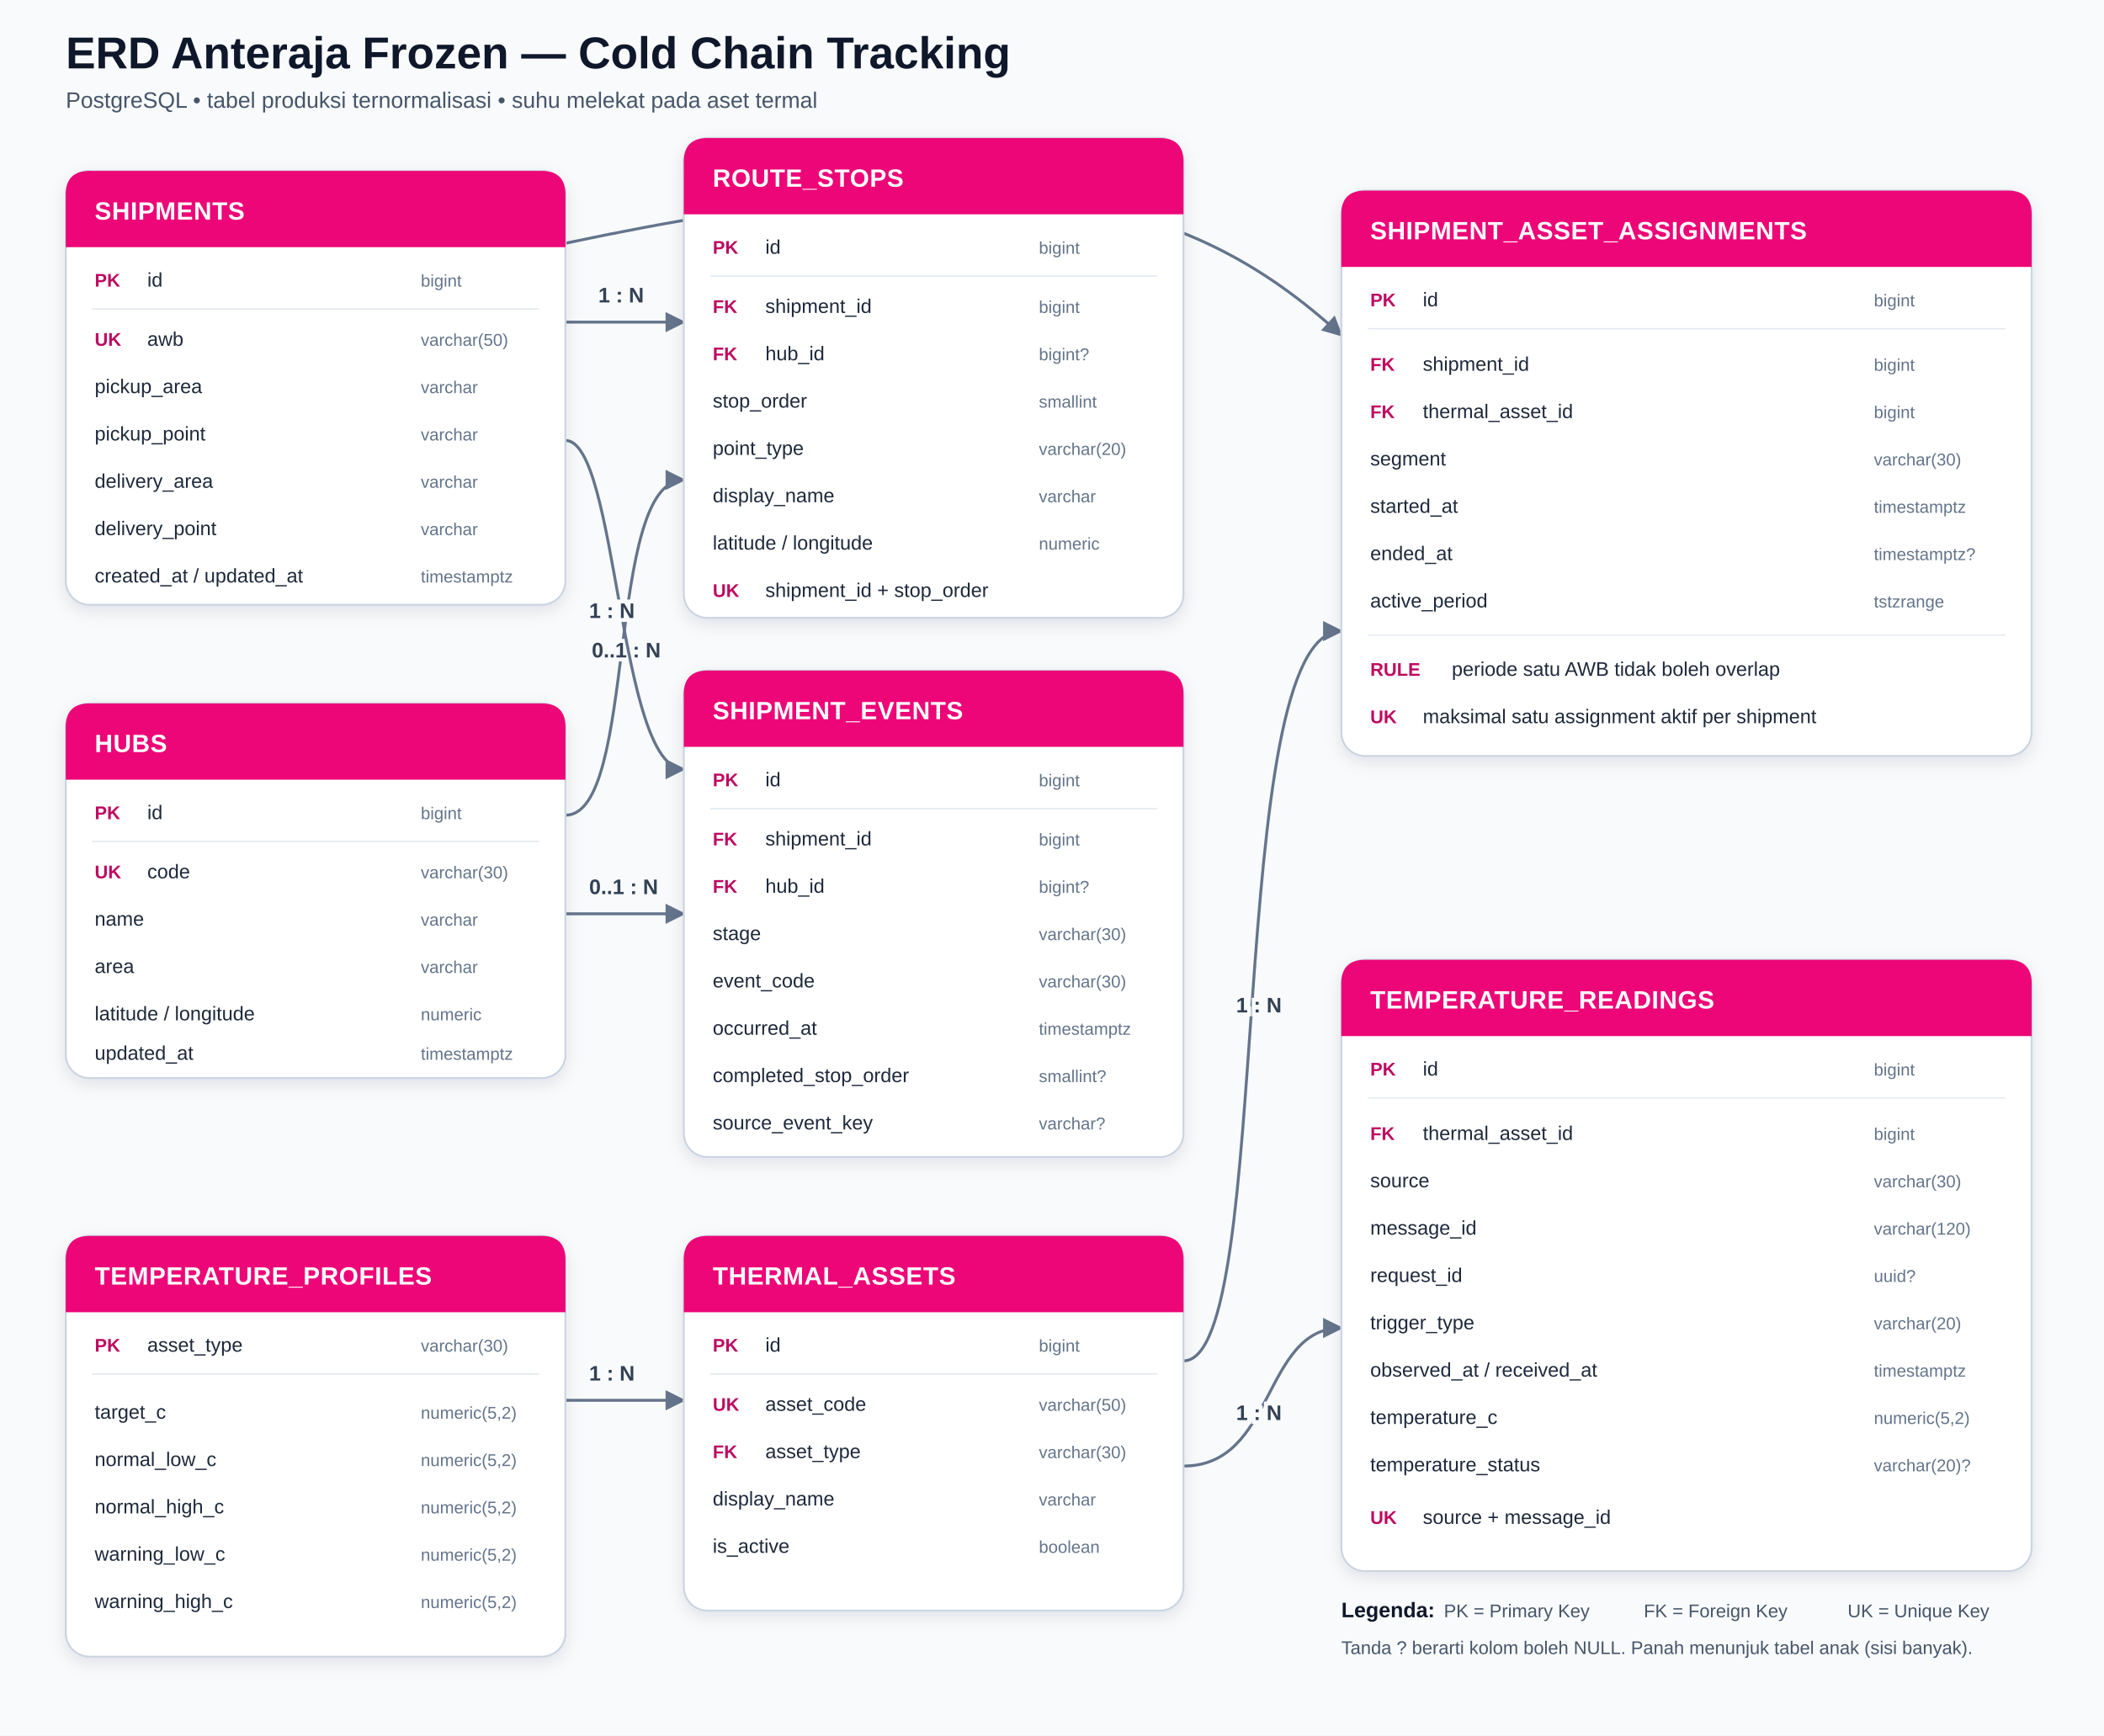
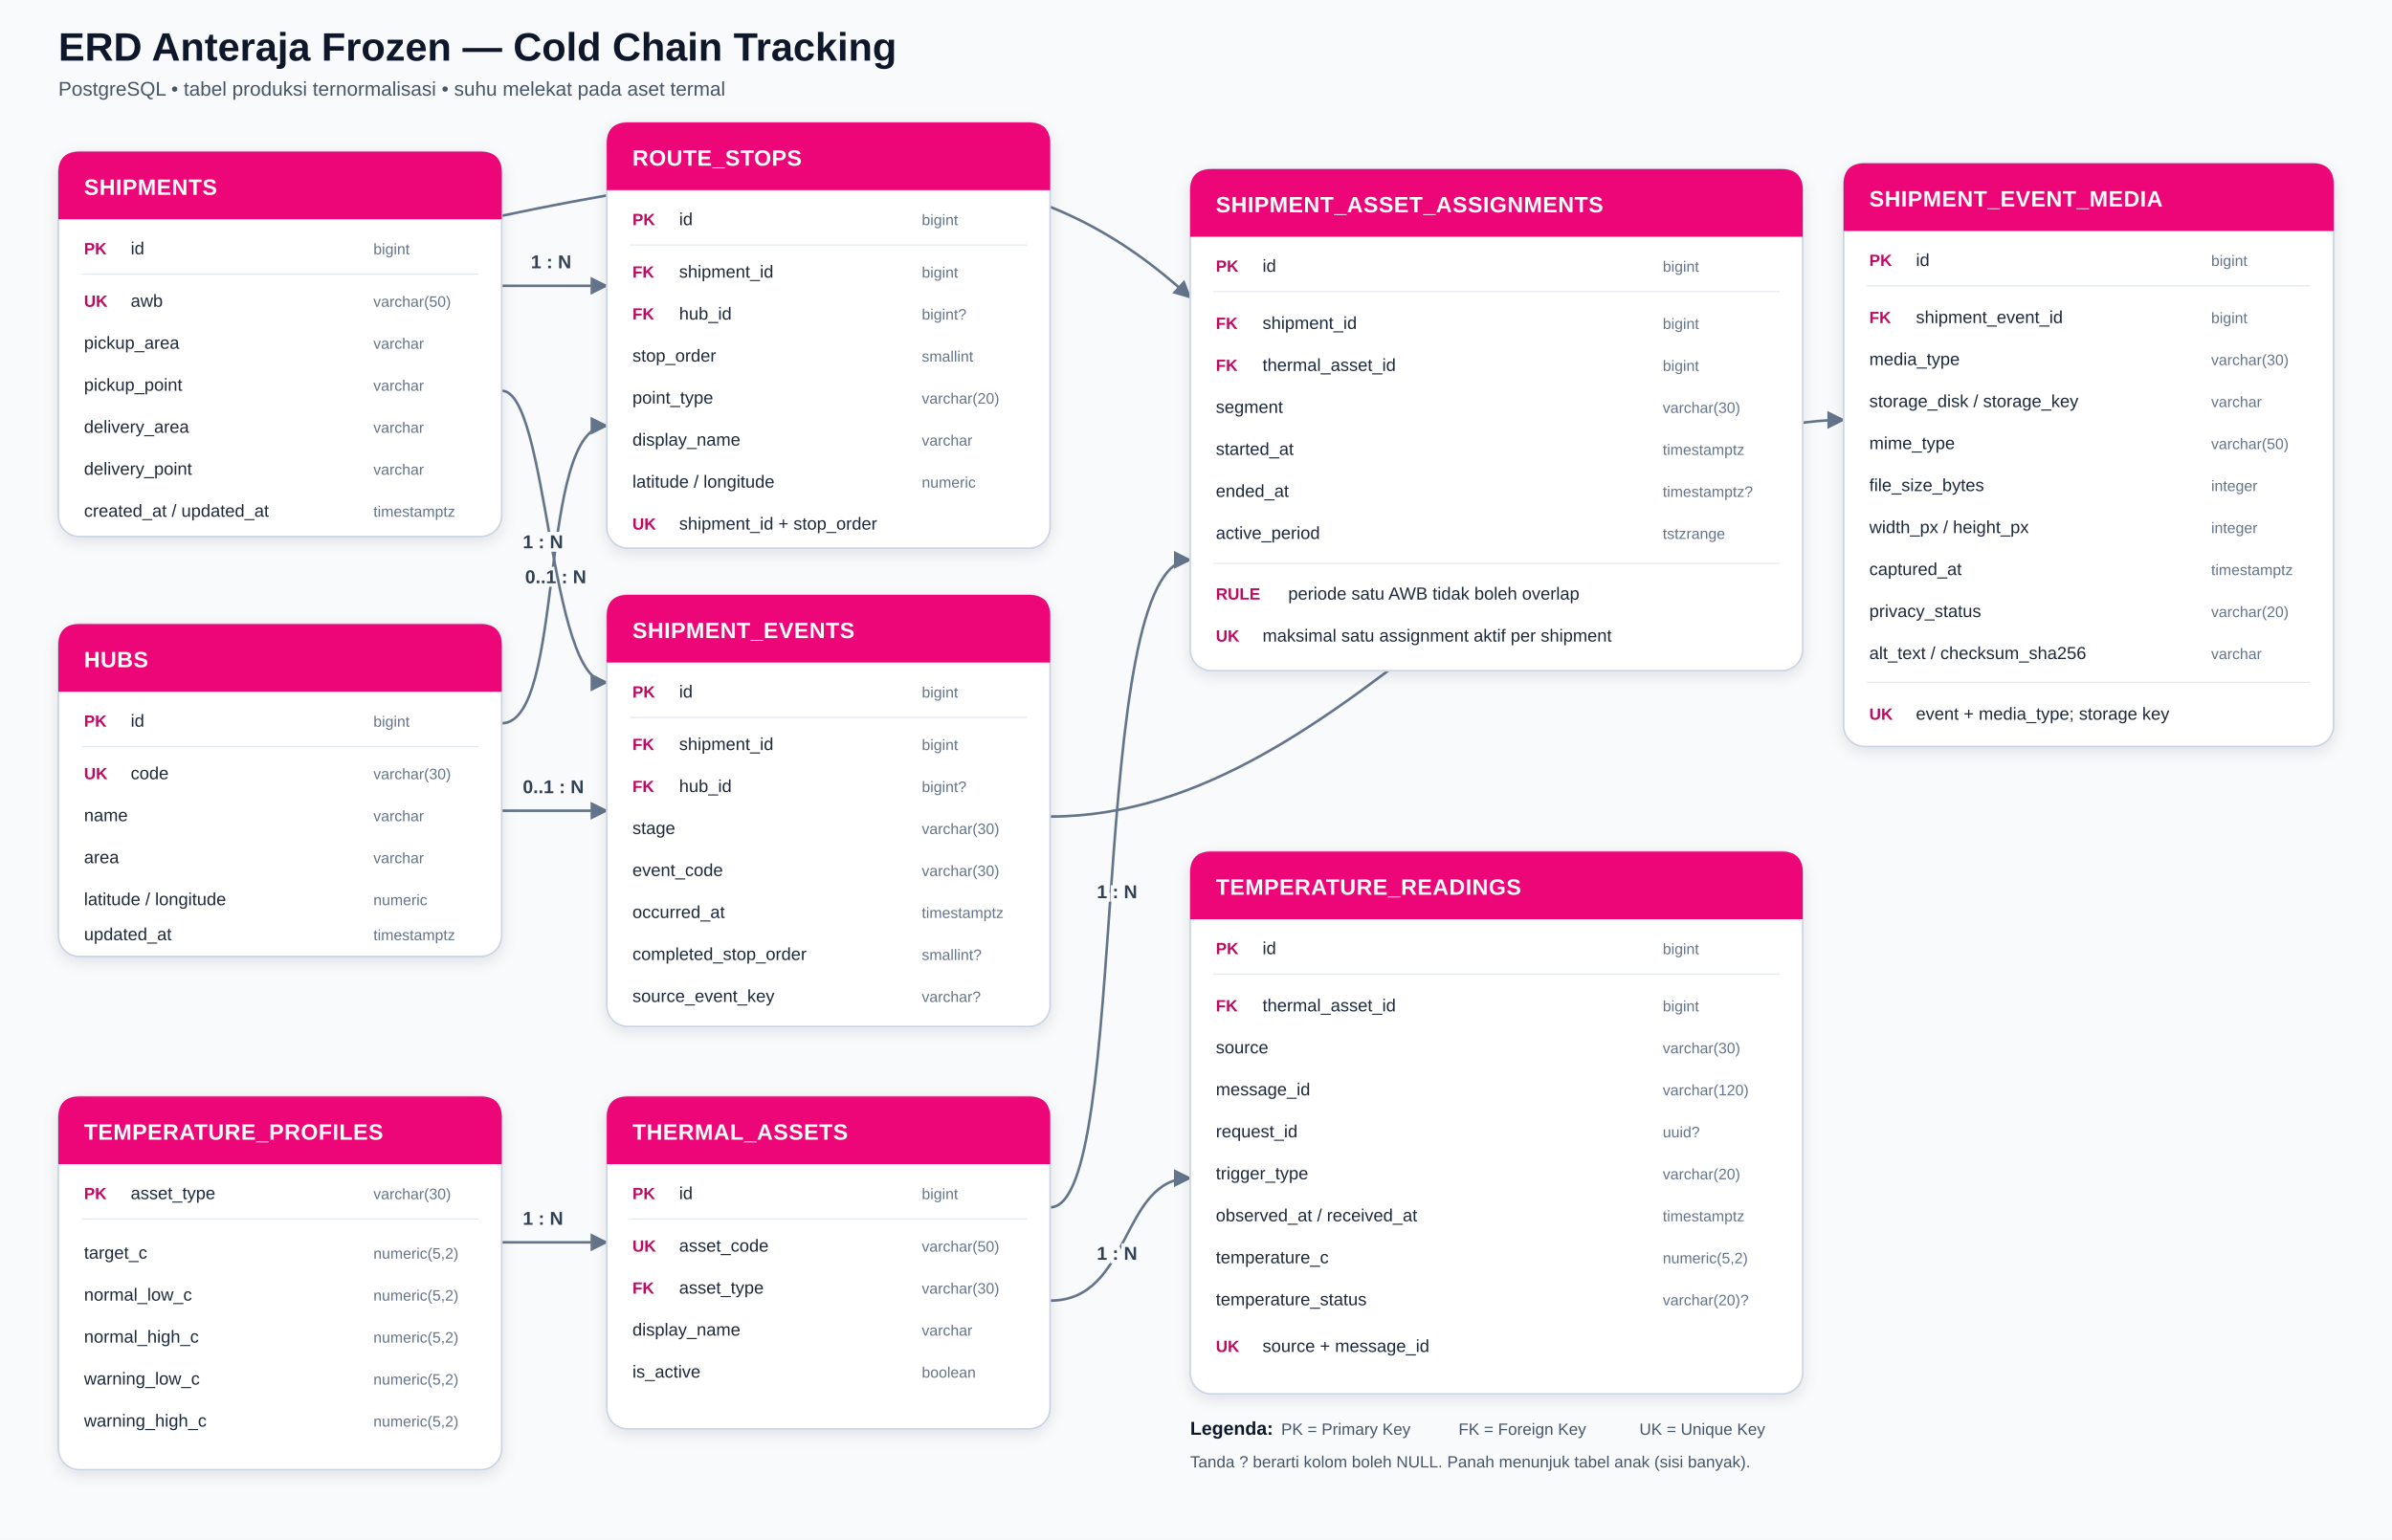
- <svg xmlns="http://www.w3.org/2000/svg" width="1600" height="1320" viewBox="0 0 1600 1320" role="img" aria-labelledby="title desc">
+ <svg xmlns="http://www.w3.org/2000/svg" width="2050" height="1320" viewBox="0 0 2050 1320" role="img" aria-labelledby="title desc">
  <defs>
    <filter id="shadow" x="-10%" y="-10%" width="120%" height="130%">
      <feDropShadow dx="0" dy="4" stdDeviation="6" flood-color="#172033" flood-opacity="0.10" />
    </filter>
    <marker id="arrow" viewBox="0 0 10 10" refX="9" refY="5" markerWidth="7" markerHeight="7" orient="auto-start-reverse">
      <path d="M 0 0 L 10 5 L 0 10 z" fill="#64748b" />
    </marker>
    <style>
      .page { fill: #f8fafc; }
      .edge { fill: none; stroke: #64748b; stroke-width: 2.2; marker-end: url(#arrow); }
      .edge-label { fill: #334155; font: 600 16px Arial, sans-serif; paint-order: stroke; stroke: #f8fafc; stroke-width: 6px; }
      .card { fill: #ffffff; stroke: #cbd5e1; stroke-width: 1.5; filter: url(#shadow); }
      .header { fill: #ed0677; }
      .entity { fill: #ffffff; font: 700 19px Arial, sans-serif; letter-spacing: .4px; }
      .field { fill: #1e293b; font: 15px Arial, sans-serif; }
      .key { fill: #be0a61; font: 700 14px Arial, sans-serif; }
      .type { fill: #64748b; font: 13px Arial, sans-serif; }
      .rule { stroke: #e2e8f0; stroke-width: 1; }
      .title { fill: #0f172a; font: 700 34px Arial, sans-serif; }
      .subtitle { fill: #475569; font: 17px Arial, sans-serif; }
      .legend-title { fill: #0f172a; font: 700 16px Arial, sans-serif; }
      .legend { fill: #475569; font: 14px Arial, sans-serif; }
    </style>
  </defs>
-   <rect class="page" width="1600" height="1320" />
+   <rect class="page" width="2050" height="1320" />
  <text class="title" x="50" y="52">ERD Anteraja Frozen — Cold Chain Tracking</text>
  <text class="subtitle" x="50" y="82">PostgreSQL • tabel produksi ternormalisasi • suhu melekat pada aset termal</text>
  <path class="edge" d="M 430 245 C 470 245, 480 245, 520 245" />
  <text class="edge-label" x="455" y="230">1 : N</text>
  <path class="edge" d="M 430 620 C 485 620, 460 365, 520 365" />
  <text class="edge-label" x="450" y="500">0..1 : N</text>
  <path class="edge" d="M 430 335 C 470 335, 470 585, 520 585" />
  <text class="edge-label" x="448" y="470">1 : N</text>
  <path class="edge" d="M 430 695 C 470 695, 475 695, 520 695" />
  <text class="edge-label" x="448" y="680">0..1 : N</text>
  <path class="edge" d="M 430 1065 C 470 1065, 475 1065, 520 1065" />
  <text class="edge-label" x="448" y="1050">1 : N</text>
  <path class="edge" d="M 430 185 C 760 115, 900 145, 1020 255" />
  <text class="edge-label" x="770" y="133">1 : N</text>
  <path class="edge" d="M 900 1035 C 970 1035, 930 480, 1020 480" />
  <text class="edge-label" x="940" y="770">1 : N</text>
  <path class="edge" d="M 900 1115 C 970 1115, 960 1010, 1020 1010" />
  <text class="edge-label" x="940" y="1080">1 : N</text>
+   <path class="edge" d="M 900 700 C 1160 700, 1340 360, 1580 360" />
+   <text class="edge-label" x="1240" y="535">1 : 0..N</text>
  <g transform="translate(50 130)">
    <rect class="card" width="380" height="330" rx="18" />
    <path class="header" d="M18 0 H362 Q380 0 380 18 V58 H0 V18 Q0 0 18 0Z" />
    <text class="entity" x="22" y="37">SHIPMENTS</text>
    <text class="key" x="22" y="88">PK</text>
    <text class="field" x="62" y="88">id</text>
    <text class="type" x="270" y="88">bigint</text>
    <line class="rule" x1="20" y1="105" x2="360" y2="105" />
    <text class="key" x="22" y="133">UK</text>
    <text class="field" x="62" y="133">awb</text>
    <text class="type" x="270" y="133">varchar(50)</text>
    <text class="field" x="22" y="169">pickup_area</text>
    <text class="type" x="270" y="169">varchar</text>
    <text class="field" x="22" y="205">pickup_point</text>
    <text class="type" x="270" y="205">varchar</text>
    <text class="field" x="22" y="241">delivery_area</text>
    <text class="type" x="270" y="241">varchar</text>
    <text class="field" x="22" y="277">delivery_point</text>
    <text class="type" x="270" y="277">varchar</text>
    <text class="field" x="22" y="313">created_at / updated_at</text>
    <text class="type" x="270" y="313">timestamptz</text>
  </g>
  <g transform="translate(520 105)">
    <rect class="card" width="380" height="365" rx="18" />
    <path class="header" d="M18 0 H362 Q380 0 380 18 V58 H0 V18 Q0 0 18 0Z" />
    <text class="entity" x="22" y="37">ROUTE_STOPS</text>
    <text class="key" x="22" y="88">PK</text>
    <text class="field" x="62" y="88">id</text>
    <text class="type" x="270" y="88">bigint</text>
    <line class="rule" x1="20" y1="105" x2="360" y2="105" />
    <text class="key" x="22" y="133">FK</text>
    <text class="field" x="62" y="133">shipment_id</text>
    <text class="type" x="270" y="133">bigint</text>
    <text class="key" x="22" y="169">FK</text>
    <text class="field" x="62" y="169">hub_id</text>
    <text class="type" x="270" y="169">bigint?</text>
    <text class="field" x="22" y="205">stop_order</text>
    <text class="type" x="270" y="205">smallint</text>
    <text class="field" x="22" y="241">point_type</text>
    <text class="type" x="270" y="241">varchar(20)</text>
    <text class="field" x="22" y="277">display_name</text>
    <text class="type" x="270" y="277">varchar</text>
    <text class="field" x="22" y="313">latitude / longitude</text>
    <text class="type" x="270" y="313">numeric</text>
    <text class="key" x="22" y="349">UK</text>
    <text class="field" x="62" y="349">shipment_id + stop_order</text>
  </g>
  <g transform="translate(50 535)">
    <rect class="card" width="380" height="285" rx="18" />
    <path class="header" d="M18 0 H362 Q380 0 380 18 V58 H0 V18 Q0 0 18 0Z" />
    <text class="entity" x="22" y="37">HUBS</text>
    <text class="key" x="22" y="88">PK</text>
    <text class="field" x="62" y="88">id</text>
    <text class="type" x="270" y="88">bigint</text>
    <line class="rule" x1="20" y1="105" x2="360" y2="105" />
    <text class="key" x="22" y="133">UK</text>
    <text class="field" x="62" y="133">code</text>
    <text class="type" x="270" y="133">varchar(30)</text>
    <text class="field" x="22" y="169">name</text>
    <text class="type" x="270" y="169">varchar</text>
    <text class="field" x="22" y="205">area</text>
    <text class="type" x="270" y="205">varchar</text>
    <text class="field" x="22" y="241">latitude / longitude</text>
    <text class="type" x="270" y="241">numeric</text>
    <text class="field" x="22" y="271">updated_at</text>
    <text class="type" x="270" y="271">timestamptz</text>
  </g>
  <g transform="translate(520 510)">
    <rect class="card" width="380" height="370" rx="18" />
    <path class="header" d="M18 0 H362 Q380 0 380 18 V58 H0 V18 Q0 0 18 0Z" />
    <text class="entity" x="22" y="37">SHIPMENT_EVENTS</text>
    <text class="key" x="22" y="88">PK</text>
    <text class="field" x="62" y="88">id</text>
    <text class="type" x="270" y="88">bigint</text>
    <line class="rule" x1="20" y1="105" x2="360" y2="105" />
    <text class="key" x="22" y="133">FK</text>
    <text class="field" x="62" y="133">shipment_id</text>
    <text class="type" x="270" y="133">bigint</text>
    <text class="key" x="22" y="169">FK</text>
    <text class="field" x="62" y="169">hub_id</text>
    <text class="type" x="270" y="169">bigint?</text>
    <text class="field" x="22" y="205">stage</text>
    <text class="type" x="270" y="205">varchar(30)</text>
    <text class="field" x="22" y="241">event_code</text>
    <text class="type" x="270" y="241">varchar(30)</text>
    <text class="field" x="22" y="277">occurred_at</text>
    <text class="type" x="270" y="277">timestamptz</text>
    <text class="field" x="22" y="313">completed_stop_order</text>
    <text class="type" x="270" y="313">smallint?</text>
    <text class="field" x="22" y="349">source_event_key</text>
    <text class="type" x="270" y="349">varchar?</text>
  </g>
  <g transform="translate(50 940)">
    <rect class="card" width="380" height="320" rx="18" />
    <path class="header" d="M18 0 H362 Q380 0 380 18 V58 H0 V18 Q0 0 18 0Z" />
    <text class="entity" x="22" y="37">TEMPERATURE_PROFILES</text>
    <text class="key" x="22" y="88">PK</text>
    <text class="field" x="62" y="88">asset_type</text>
    <text class="type" x="270" y="88">varchar(30)</text>
    <line class="rule" x1="20" y1="105" x2="360" y2="105" />
    <text class="field" x="22" y="139">target_c</text>
    <text class="type" x="270" y="139">numeric(5,2)</text>
    <text class="field" x="22" y="175">normal_low_c</text>
    <text class="type" x="270" y="175">numeric(5,2)</text>
    <text class="field" x="22" y="211">normal_high_c</text>
    <text class="type" x="270" y="211">numeric(5,2)</text>
    <text class="field" x="22" y="247">warning_low_c</text>
    <text class="type" x="270" y="247">numeric(5,2)</text>
    <text class="field" x="22" y="283">warning_high_c</text>
    <text class="type" x="270" y="283">numeric(5,2)</text>
  </g>
  <g transform="translate(520 940)">
    <rect class="card" width="380" height="285" rx="18" />
    <path class="header" d="M18 0 H362 Q380 0 380 18 V58 H0 V18 Q0 0 18 0Z" />
    <text class="entity" x="22" y="37">THERMAL_ASSETS</text>
    <text class="key" x="22" y="88">PK</text>
    <text class="field" x="62" y="88">id</text>
    <text class="type" x="270" y="88">bigint</text>
    <line class="rule" x1="20" y1="105" x2="360" y2="105" />
    <text class="key" x="22" y="133">UK</text>
    <text class="field" x="62" y="133">asset_code</text>
    <text class="type" x="270" y="133">varchar(50)</text>
    <text class="key" x="22" y="169">FK</text>
    <text class="field" x="62" y="169">asset_type</text>
    <text class="type" x="270" y="169">varchar(30)</text>
    <text class="field" x="22" y="205">display_name</text>
    <text class="type" x="270" y="205">varchar</text>
    <text class="field" x="22" y="241">is_active</text>
    <text class="type" x="270" y="241">boolean</text>
  </g>
  <g transform="translate(1020 145)">
    <rect class="card" width="525" height="430" rx="18" />
    <path class="header" d="M18 0 H507 Q525 0 525 18 V58 H0 V18 Q0 0 18 0Z" />
    <text class="entity" x="22" y="37">SHIPMENT_ASSET_ASSIGNMENTS</text>
    <text class="key" x="22" y="88">PK</text>
    <text class="field" x="62" y="88">id</text>
    <text class="type" x="405" y="88">bigint</text>
    <line class="rule" x1="20" y1="105" x2="505" y2="105" />
    <text class="key" x="22" y="137">FK</text>
    <text class="field" x="62" y="137">shipment_id</text>
    <text class="type" x="405" y="137">bigint</text>
    <text class="key" x="22" y="173">FK</text>
    <text class="field" x="62" y="173">thermal_asset_id</text>
    <text class="type" x="405" y="173">bigint</text>
    <text class="field" x="22" y="209">segment</text>
    <text class="type" x="405" y="209">varchar(30)</text>
    <text class="field" x="22" y="245">started_at</text>
    <text class="type" x="405" y="245">timestamptz</text>
    <text class="field" x="22" y="281">ended_at</text>
    <text class="type" x="405" y="281">timestamptz?</text>
    <text class="field" x="22" y="317">active_period</text>
    <text class="type" x="405" y="317">tstzrange</text>
    <line class="rule" x1="20" y1="338" x2="505" y2="338" />
    <text class="key" x="22" y="369">RULE</text>
    <text class="field" x="84" y="369">periode satu AWB tidak boleh overlap</text>
    <text class="key" x="22" y="405">UK</text>
    <text class="field" x="62" y="405">maksimal satu assignment aktif per shipment</text>
  </g>
  <g transform="translate(1020 730)">
    <rect class="card" width="525" height="465" rx="18" />
    <path class="header" d="M18 0 H507 Q525 0 525 18 V58 H0 V18 Q0 0 18 0Z" />
    <text class="entity" x="22" y="37">TEMPERATURE_READINGS</text>
    <text class="key" x="22" y="88">PK</text>
    <text class="field" x="62" y="88">id</text>
    <text class="type" x="405" y="88">bigint</text>
    <line class="rule" x1="20" y1="105" x2="505" y2="105" />
    <text class="key" x="22" y="137">FK</text>
    <text class="field" x="62" y="137">thermal_asset_id</text>
    <text class="type" x="405" y="137">bigint</text>
    <text class="field" x="22" y="173">source</text>
    <text class="type" x="405" y="173">varchar(30)</text>
    <text class="field" x="22" y="209">message_id</text>
    <text class="type" x="405" y="209">varchar(120)</text>
    <text class="field" x="22" y="245">request_id</text>
    <text class="type" x="405" y="245">uuid?</text>
    <text class="field" x="22" y="281">trigger_type</text>
    <text class="type" x="405" y="281">varchar(20)</text>
    <text class="field" x="22" y="317">observed_at / received_at</text>
    <text class="type" x="405" y="317">timestamptz</text>
    <text class="field" x="22" y="353">temperature_c</text>
    <text class="type" x="405" y="353">numeric(5,2)</text>
    <text class="field" x="22" y="389">temperature_status</text>
    <text class="type" x="405" y="389">varchar(20)?</text>
    <text class="key" x="22" y="429">UK</text>
    <text class="field" x="62" y="429">source + message_id</text>
  </g>
+   <g transform="translate(1580 140)">
+     <rect class="card" width="420" height="500" rx="18" />
+     <path class="header" d="M18 0 H402 Q420 0 420 18 V58 H0 V18 Q0 0 18 0Z" />
+     <text class="entity" x="22" y="37">SHIPMENT_EVENT_MEDIA</text>
+     <text class="key" x="22" y="88">PK</text>
+     <text class="field" x="62" y="88">id</text>
+     <text class="type" x="315" y="88">bigint</text>
+     <line class="rule" x1="20" y1="105" x2="400" y2="105" />
+     <text class="key" x="22" y="137">FK</text>
+     <text class="field" x="62" y="137">shipment_event_id</text>
+     <text class="type" x="315" y="137">bigint</text>
+     <text class="field" x="22" y="173">media_type</text>
+     <text class="type" x="315" y="173">varchar(30)</text>
+     <text class="field" x="22" y="209">storage_disk / storage_key</text>
+     <text class="type" x="315" y="209">varchar</text>
+     <text class="field" x="22" y="245">mime_type</text>
+     <text class="type" x="315" y="245">varchar(50)</text>
+     <text class="field" x="22" y="281">file_size_bytes</text>
+     <text class="type" x="315" y="281">integer</text>
+     <text class="field" x="22" y="317">width_px / height_px</text>
+     <text class="type" x="315" y="317">integer</text>
+     <text class="field" x="22" y="353">captured_at</text>
+     <text class="type" x="315" y="353">timestamptz</text>
+     <text class="field" x="22" y="389">privacy_status</text>
+     <text class="type" x="315" y="389">varchar(20)</text>
+     <text class="field" x="22" y="425">alt_text / checksum_sha256</text>
+     <text class="type" x="315" y="425">varchar</text>
+     <line class="rule" x1="20" y1="445" x2="400" y2="445" />
+     <text class="key" x="22" y="477">UK</text>
+     <text class="field" x="62" y="477">event + media_type; storage key</text>
+   </g>
  <g transform="translate(1020 1230)">
    <text class="legend-title" x="0" y="0">Legenda:</text>
    <text class="legend" x="78" y="0">PK = Primary Key</text>
    <text class="legend" x="230" y="0">FK = Foreign Key</text>
    <text class="legend" x="385" y="0">UK = Unique Key</text>
    <text class="legend" x="0" y="28">Tanda ? berarti kolom boleh NULL. Panah menunjuk tabel anak (sisi banyak).</text>
  </g>
</svg>
